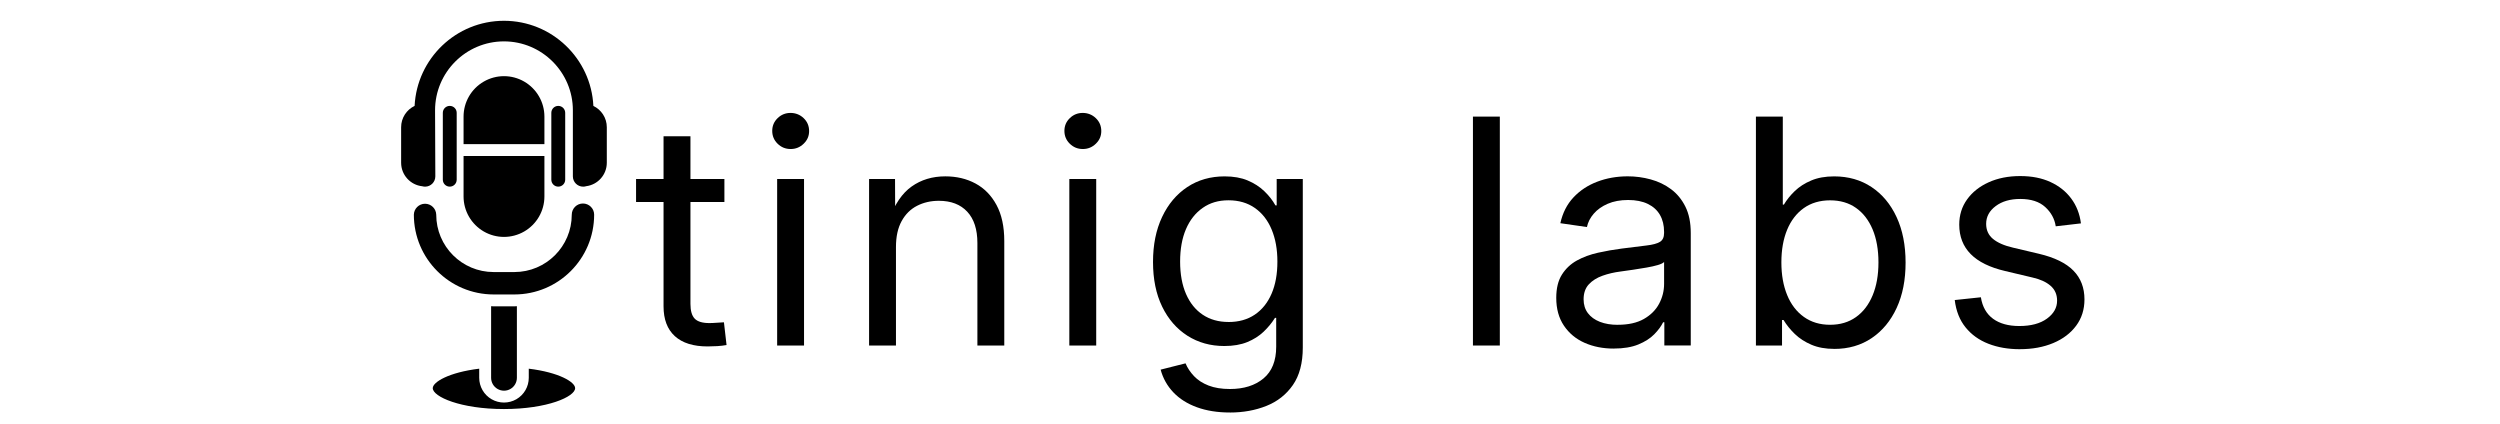
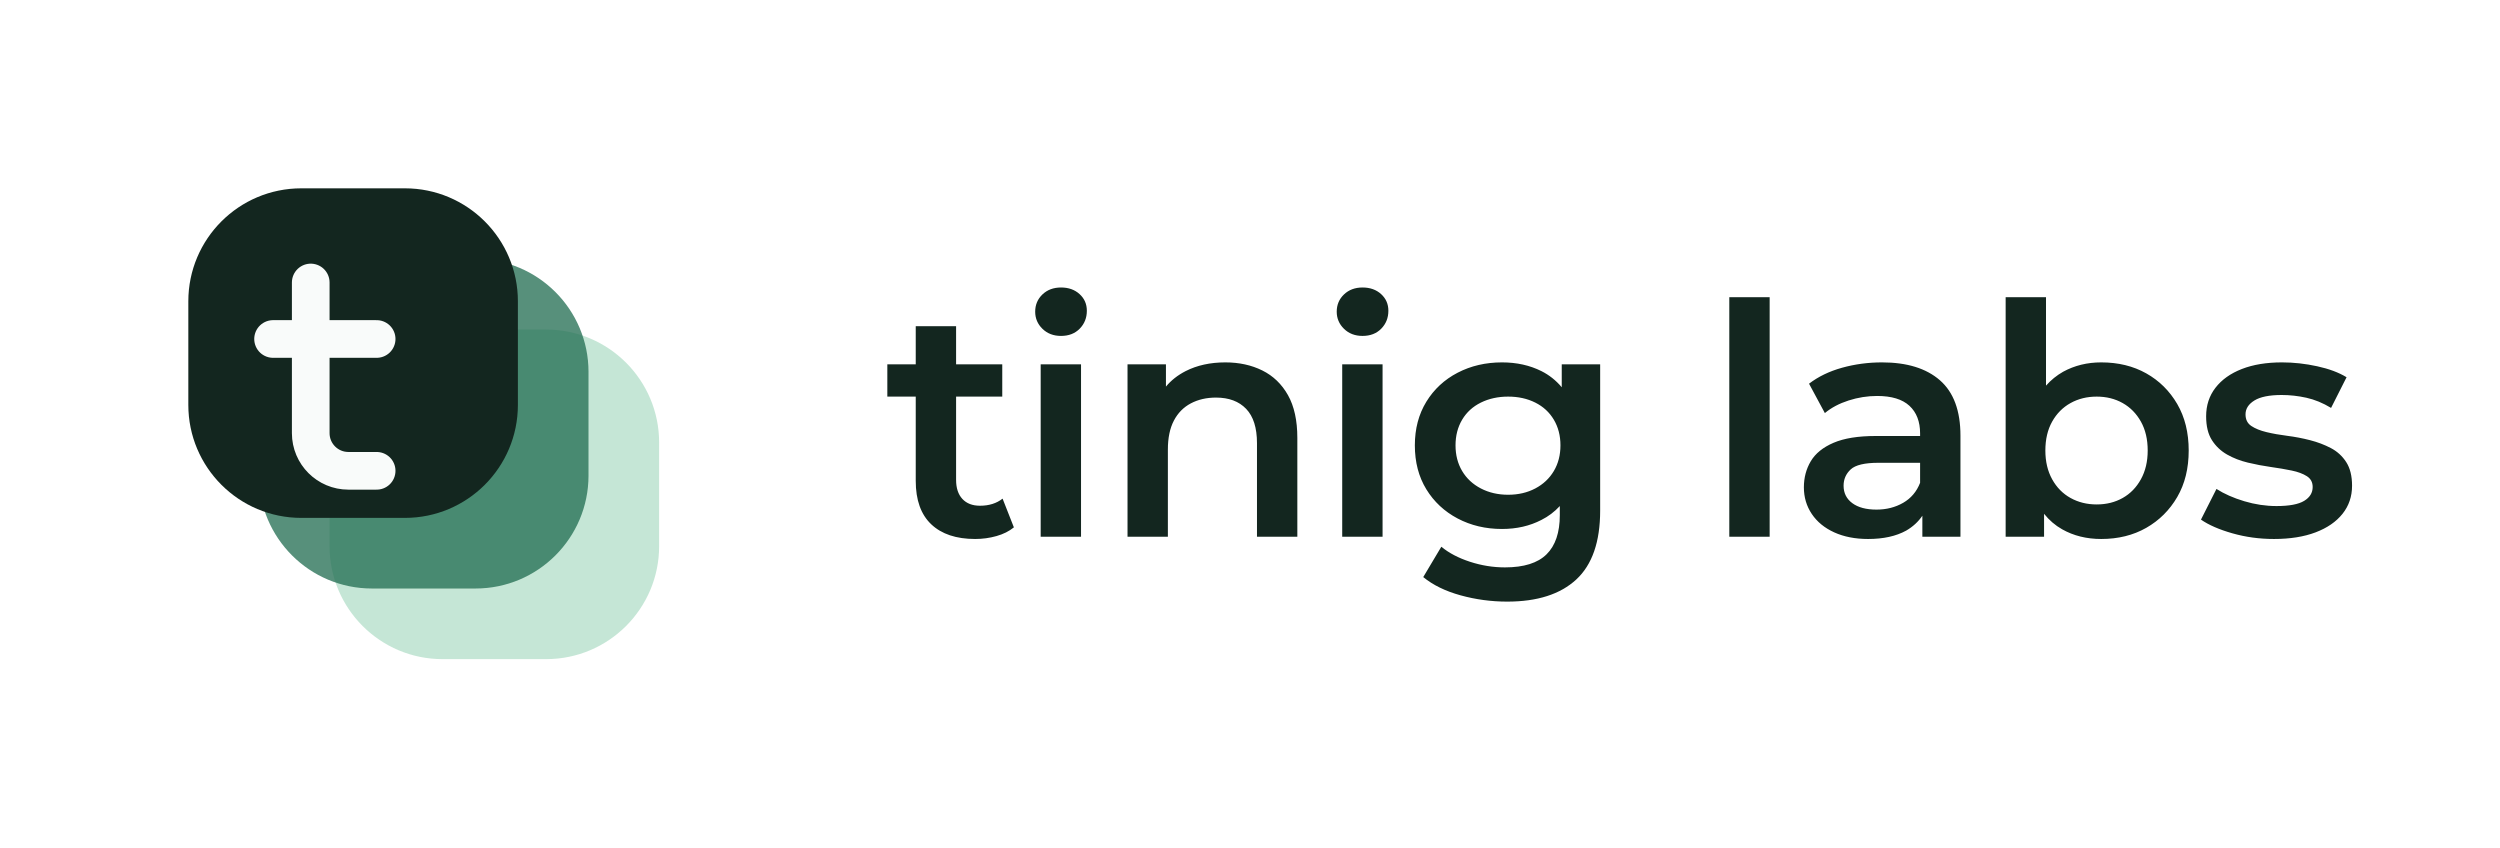
- <svg xmlns="http://www.w3.org/2000/svg" id="Layer_1" version="1.1" viewBox="0 0 1128 191">
-   <g>
-     <path d="M233.22,170.46v-32.3c-.38,0-.75.06-1.13.06h-9.39c-.38,0-.74-.04-1.11-.06v32.3c0,2.08,1.1,4,2.91,5.04s4.01,1.04,5.81,0c1.8-1.04,2.91-2.96,2.91-5.04" />
-     <path d="M238.58,166.35v4.11c0,3.99-2.13,7.68-5.59,9.68-3.46,1.99-7.72,1.99-11.18,0s-5.59-5.69-5.59-9.68v-4.11c-13.67,1.66-20.96,6.03-20.96,8.78,0,3.85,12.51,9.43,32.12,9.43s32.12-5.58,32.12-9.43c0-2.75-7.26-7.12-20.93-8.78" />
-     <path d="M263.03,91.82c-2.79,0-5.04,2.26-5.05,5.05-.01,14.29-11.59,25.87-25.88,25.88h-9.39c-14.29-.01-25.87-11.59-25.88-25.88-.07-2.74-2.31-4.94-5.05-4.94s-4.99,2.2-5.05,4.94c.02,19.87,16.12,35.97,35.98,35.99h9.39c19.87-.02,35.97-16.12,35.98-35.99,0-2.79-2.26-5.04-5.05-5.05" />
-     <path d="M245.64,52.61c0-6.52-3.48-12.53-9.12-15.8-5.64-3.26-12.59-3.26-18.24,0s-9.12,9.28-9.12,15.8v12.41h36.48v-12.41Z" />
-     <path d="M209.16,88.65c0,6.52,3.48,12.53,9.12,15.8,5.64,3.26,12.59,3.26,18.24,0,5.64-3.26,9.12-9.28,9.12-15.8v-18.26h-36.48v18.26Z" />
-     <path d="M267.73,47.78c-1.03-21.35-18.72-38.4-40.33-38.4s-39.28,17.04-40.33,38.4c-3.6,1.72-6.08,5.38-6.08,9.64v16.01c0,5.51,4.18,10.04,9.53,10.61.4.11.82.18,1.26.18h.02c2.57,0,4.63-2.1,4.62-4.66l-.12-29.8c0-17.15,13.95-31.09,31.09-31.09s31.09,13.95,31.09,31.09v29.82c0,2.57,2.08,4.64,4.64,4.64.47,0,.94-.07,1.37-.21,5.24-.67,9.3-5.15,9.3-10.58v-16.01c0-4.25-2.48-7.92-6.08-9.64" />
-     <path d="M202.93,47.78c-1.73,0-3.13,1.4-3.13,3.13v30.17c0,1.73,1.4,3.13,3.13,3.13s3.13-1.4,3.13-3.13v-30.17c0-1.73-1.4-3.13-3.13-3.13" />
-     <path d="M251.89,47.78c-1.73,0-3.13,1.4-3.13,3.13v30.17c0,1.73,1.4,3.13,3.13,3.13s3.13-1.4,3.13-3.13v-30.17c0-1.73-1.4-3.13-3.13-3.13" />
+ <svg xmlns="http://www.w3.org/2000/svg" viewBox="0 0 531 180" width="531" height="180" role="img" aria-label="tinig labs">
+   <g transform="translate(30 30)">
+     <rect x="40" y="40" width="70" height="70" rx="24" fill="#7FC8A4" opacity="0.45" />
+     <rect x="25" y="25" width="70" height="70" rx="24" fill="#1F6B4F" opacity="0.75" />
+     <rect x="10" y="10" width="70" height="70" rx="24" fill="#13261F" />
+     <path d="M36 30v32a8 8 0 0 0 8 8h6" fill="none" stroke="#F9FBFA" stroke-width="8" stroke-linecap="round" stroke-linejoin="round" />
+     <path d="M28 42h22" fill="none" stroke="#F9FBFA" stroke-width="8" stroke-linecap="round" stroke-linejoin="round" />
  </g>
-   <g>
-     <path d="M326.85,80.75v10.4h-39.86v-10.4h39.86ZM299.4,61.48h12.13v75.63c0,3.1.63,5.31,1.91,6.65,1.27,1.34,3.48,2.01,6.62,2.01.92,0,2-.04,3.22-.14,1.22-.09,2.34-.16,3.36-.21l1.18,10.26c-1.25.23-2.63.39-4.16.49-1.52.09-2.98.14-4.37.14-6.47,0-11.4-1.55-14.8-4.64-3.4-3.1-5.1-7.58-5.1-13.45V61.48Z" />
-     <path d="M356.75,67.24c-2.31,0-4.27-.8-5.89-2.39-1.62-1.59-2.43-3.52-2.43-5.79s.81-4.18,2.43-5.75c1.62-1.57,3.56-2.36,5.82-2.36s4.29.79,5.93,2.36c1.64,1.57,2.46,3.51,2.46,5.82s-.82,4.12-2.46,5.72c-1.64,1.59-3.59,2.39-5.86,2.39ZM350.65,155.89v-75.14h12.13v75.14h-12.13Z" />
-     <path d="M404.26,111.46v44.43h-12.13v-75.14h11.71l.07,18.23h-2.63c2.4-6.84,5.75-11.78,10.05-14.83,4.3-3.05,9.36-4.58,15.18-4.58,5.08,0,9.62,1.07,13.62,3.22,4,2.15,7.16,5.38,9.5,9.71,2.33,4.32,3.5,9.74,3.5,16.26v47.14h-12.13v-46.24c0-6.15-1.52-10.86-4.58-14.14-3.05-3.28-7.32-4.92-12.82-4.92-3.6,0-6.87.75-9.81,2.25-2.94,1.5-5.26,3.8-6.97,6.9-1.71,3.1-2.56,7-2.56,11.71Z" />
-     <path d="M488.58,67.24c-2.31,0-4.27-.8-5.89-2.39-1.62-1.59-2.43-3.52-2.43-5.79s.81-4.18,2.43-5.75c1.62-1.57,3.56-2.36,5.82-2.36s4.29.79,5.93,2.36c1.64,1.57,2.46,3.51,2.46,5.82s-.82,4.12-2.46,5.72c-1.64,1.59-3.59,2.39-5.86,2.39ZM482.48,155.89v-75.14h12.13v75.14h-12.13Z" />
-     <path d="M554.94,186.12c-5.59,0-10.55-.79-14.87-2.36-4.32-1.57-7.87-3.81-10.64-6.72-2.77-2.91-4.69-6.33-5.75-10.26l11.23-2.84c.88,2.08,2.16,4.01,3.85,5.79,1.69,1.78,3.87,3.19,6.55,4.23,2.68,1.04,5.89,1.56,9.64,1.56,6.28,0,11.33-1.59,15.15-4.78,3.81-3.19,5.72-7.95,5.72-14.28v-13.03h-.55c-1.39,2.22-3.1,4.3-5.13,6.24-2.03,1.94-4.5,3.5-7.38,4.68-2.89,1.18-6.34,1.77-10.36,1.77-6.24,0-11.78-1.55-16.64-4.64-4.85-3.1-8.65-7.47-11.4-13.14-2.75-5.66-4.12-12.37-4.12-20.14s1.36-14.48,4.09-20.28c2.73-5.8,6.52-10.3,11.37-13.52,4.85-3.21,10.47-4.82,16.84-4.82,4.02,0,7.49.61,10.4,1.84,2.91,1.22,5.41,2.83,7.49,4.82,2.08,1.99,3.77,4.14,5.06,6.45h.55v-11.92h11.78v76.04c0,6.98-1.49,12.62-4.47,16.91-2.98,4.3-6.97,7.44-11.96,9.43-4.99,1.99-10.47,2.98-16.43,2.98ZM554.32,145.29c4.62,0,8.57-1.11,11.85-3.33,3.28-2.22,5.8-5.36,7.56-9.43,1.76-4.07,2.63-8.9,2.63-14.49s-.87-10.33-2.6-14.49c-1.73-4.16-4.25-7.39-7.56-9.71-3.3-2.31-7.27-3.47-11.89-3.47s-8.37,1.14-11.65,3.43c-3.28,2.29-5.8,5.49-7.56,9.6-1.76,4.11-2.63,8.99-2.63,14.63s.89,10.56,2.67,14.63,4.3,7.19,7.56,9.36c3.26,2.17,7.13,3.26,11.61,3.26Z" />
-     <path d="M676.72,52.61v103.29h-12.13V52.61h12.13Z" />
-     <path d="M728.11,157.28c-4.85,0-9.23-.87-13.14-2.6-3.91-1.73-7.01-4.31-9.32-7.73-2.31-3.42-3.47-7.6-3.47-12.55,0-4.3.85-7.8,2.56-10.5,1.71-2.7,3.97-4.83,6.79-6.38,2.82-1.55,6-2.71,9.53-3.5,3.54-.79,7.11-1.41,10.71-1.87,4.67-.6,8.39-1.06,11.16-1.39,2.77-.32,4.78-.87,6.03-1.63s1.87-2.09,1.87-3.99v-.55c0-2.91-.61-5.44-1.84-7.59-1.23-2.15-3.05-3.81-5.48-4.99-2.43-1.18-5.4-1.77-8.91-1.77s-6.58.57-9.19,1.7c-2.61,1.13-4.71,2.62-6.31,4.47s-2.62,3.86-3.08,6.03l-11.99-1.73c1.02-4.62,2.98-8.49,5.89-11.61,2.91-3.12,6.49-5.49,10.74-7.11,4.25-1.62,8.85-2.43,13.79-2.43,3.51,0,6.97.46,10.36,1.39,3.4.93,6.45,2.39,9.15,4.4,2.7,2.01,4.86,4.63,6.48,7.87,1.62,3.24,2.43,7.21,2.43,11.92v50.74h-11.92v-10.47h-.55c-.88,1.8-2.22,3.62-4.02,5.44-1.8,1.83-4.19,3.35-7.17,4.58-2.98,1.22-6.69,1.84-11.13,1.84ZM729.98,146.54c4.76,0,8.68-.88,11.75-2.63,3.07-1.76,5.36-4.04,6.86-6.86,1.5-2.82,2.25-5.82,2.25-9.01v-9.84c-.46.51-1.41.97-2.84,1.39s-3.13.8-5.09,1.14c-1.96.35-3.97.67-6.03.97-2.06.3-3.94.57-5.65.8-2.91.37-5.64,1-8.18,1.91-2.54.9-4.6,2.2-6.17,3.88-1.57,1.69-2.36,3.94-2.36,6.76,0,2.45.65,4.53,1.94,6.24,1.29,1.71,3.1,3.01,5.41,3.92,2.31.9,5.01,1.35,8.11,1.35Z" />
-     <path d="M827.61,157.42c-3.93,0-7.36-.62-10.29-1.87-2.94-1.25-5.43-2.87-7.49-4.85-2.06-1.99-3.75-4.09-5.09-6.31h-.69v11.51h-11.78V52.61h12.13v39.72h.49c1.25-2.12,2.88-4.16,4.89-6.1,2.01-1.94,4.48-3.54,7.42-4.78,2.93-1.25,6.39-1.87,10.36-1.87,6.42,0,12.05,1.61,16.88,4.82,4.83,3.21,8.6,7.73,11.3,13.55,2.7,5.82,4.06,12.66,4.06,20.52s-1.34,14.63-4.02,20.45c-2.68,5.82-6.44,10.36-11.26,13.62-4.83,3.26-10.46,4.89-16.88,4.89ZM825.73,146.54c4.53,0,8.42-1.15,11.68-3.47,3.26-2.31,5.76-5.58,7.52-9.81,1.76-4.23,2.63-9.18,2.63-14.87s-.88-10.69-2.63-14.87c-1.76-4.18-4.25-7.42-7.49-9.7-3.23-2.29-7.14-3.43-11.71-3.43s-8.57,1.17-11.85,3.5c-3.28,2.33-5.79,5.59-7.52,9.77-1.73,4.18-2.6,9.09-2.6,14.73s.87,10.5,2.6,14.73c1.73,4.23,4.25,7.52,7.56,9.88,3.3,2.36,7.24,3.54,11.82,3.54Z" />
-     <path d="M911.37,157.56c-5.27,0-10.01-.82-14.21-2.46-4.21-1.64-7.64-4.1-10.29-7.38-2.66-3.28-4.29-7.39-4.89-12.34l11.79-1.25c.69,4.3,2.53,7.53,5.51,9.71,2.98,2.17,6.92,3.26,11.82,3.26,5.27,0,9.43-1.11,12.48-3.33s4.58-4.92,4.58-8.11c0-2.77-.98-5.01-2.95-6.72-1.96-1.71-4.7-2.96-8.21-3.74l-12.27-2.91c-6.93-1.62-12.12-4.17-15.56-7.66-3.44-3.49-5.16-7.91-5.16-13.28,0-4.3,1.18-8.09,3.54-11.37,2.36-3.28,5.6-5.86,9.74-7.73,4.14-1.87,8.86-2.81,14.18-2.81s9.77.89,13.66,2.67,7.01,4.26,9.39,7.45c2.38,3.19,3.85,6.93,4.4,11.23l-11.37,1.32c-.51-3.37-2.09-6.27-4.75-8.7-2.66-2.43-6.41-3.64-11.26-3.64-4.53,0-8.23,1.07-11.09,3.22-2.87,2.15-4.3,4.82-4.3,8.01,0,2.82,1.03,5.08,3.08,6.79,2.06,1.71,5.07,3.03,9.05,3.95l11.71,2.77c7.02,1.66,12.2,4.19,15.53,7.59s4.99,7.73,4.99,13c0,4.53-1.25,8.48-3.74,11.85-2.5,3.37-5.94,5.99-10.33,7.83-4.39,1.85-9.41,2.77-15.04,2.77Z" />
-   </g>
+   <path fill="#13261F" d="M207.12 114.48Q201.086 114.48 197.794 111.36Q194.503 108.24 194.503 102.137V84.24H188.469V77.383H194.503V69.291H203.074V77.383H212.88V84.24H203.074V101.931Q203.074 104.537 204.411 105.977Q205.749 107.417 208.149 107.417Q211.029 107.417 212.949 105.909L215.349 112.011Q213.84 113.246 211.646 113.863Q209.451 114.48 207.12 114.48ZM221.04 114.0V77.383H229.611V114.0ZM225.36 71.349Q222.96 71.349 221.417 69.84Q219.874 68.331 219.874 66.206Q219.874 64.011 221.417 62.537Q222.96 61.063 225.36 61.063Q227.76 61.063 229.303 62.469Q230.846 63.874 230.846 66.0Q230.846 68.263 229.337 69.806Q227.829 71.349 225.36 71.349ZM239.486 114.0V77.383H247.646V82.114Q249.291 80.126 251.829 78.823Q255.463 76.971 260.263 76.971Q264.651 76.971 268.114 78.686Q271.577 80.4 273.566 83.931Q275.554 87.463 275.554 93.017V114.0H266.983V94.114Q266.983 89.246 264.686 86.846Q262.389 84.446 258.274 84.446Q255.257 84.446 252.926 85.68Q250.594 86.914 249.326 89.349Q248.057 91.783 248.057 95.486V114.0ZM285.086 114.0V77.383H293.657V114.0ZM289.406 71.349Q287.006 71.349 285.463 69.84Q283.92 68.331 283.92 66.206Q283.92 64.011 285.463 62.537Q287.006 61.063 289.406 61.063Q291.806 61.063 293.349 62.469Q294.891 63.874 294.891 66.0Q294.891 68.263 293.383 69.806Q291.874 71.349 289.406 71.349ZM320.126 127.783Q315.051 127.783 310.217 126.446Q305.383 125.109 302.297 122.571L306.137 116.126Q308.537 118.114 312.206 119.314Q315.874 120.514 319.646 120.514Q325.68 120.514 328.491 117.737Q331.303 114.96 331.303 109.406V107.486Q329.589 109.337 327.394 110.434Q323.691 112.354 319.029 112.354Q313.817 112.354 309.6 110.126Q305.383 107.897 302.949 103.92Q300.514 99.943 300.514 94.594Q300.514 89.314 302.949 85.337Q305.383 81.36 309.6 79.166Q313.817 76.971 319.029 76.971Q323.691 76.971 327.394 78.823Q329.863 80.057 331.714 82.251V77.383H339.874V108.446Q339.874 118.389 334.8 123.086Q329.726 127.783 320.126 127.783ZM320.331 105.086Q323.554 105.086 326.091 103.749Q328.629 102.411 330.034 100.046Q331.44 97.68 331.44 94.594Q331.44 91.509 330.034 89.143Q328.629 86.777 326.091 85.509Q323.554 84.24 320.331 84.24Q317.109 84.24 314.537 85.509Q311.966 86.777 310.56 89.143Q309.154 91.509 309.154 94.594Q309.154 97.68 310.56 100.046Q311.966 102.411 314.537 103.749Q317.109 105.086 320.331 105.086ZM367.303 114.0V63.12H375.874V114.0ZM408.309 114.0V109.543Q407.006 111.463 404.88 112.697Q401.657 114.48 396.789 114.48Q392.674 114.48 389.589 113.074Q386.503 111.669 384.823 109.166Q383.143 106.663 383.143 103.509Q383.143 100.423 384.617 97.954Q386.091 95.486 389.451 94.046Q392.811 92.606 398.366 92.606H407.829V92.057Q407.829 88.286 405.566 86.194Q403.303 84.103 398.709 84.103Q395.623 84.103 392.64 85.063Q389.657 86.023 387.6 87.737L384.24 81.497Q387.189 79.234 391.269 78.103Q395.349 76.971 399.737 76.971Q407.691 76.971 412.046 80.777Q416.4 84.583 416.4 92.537V114.0ZM407.829 98.297H398.983Q394.594 98.297 393.086 99.703Q391.577 101.109 391.577 103.166Q391.577 105.497 393.429 106.869Q395.28 108.24 398.571 108.24Q401.726 108.24 404.229 106.8Q406.731 105.36 407.829 102.549ZM446.297 114.48Q441.634 114.48 438.0 112.423Q435.806 111.189 434.16 109.131V114.0H426.0V63.12H434.571V81.909Q436.149 80.126 438.206 78.96Q441.84 76.971 446.297 76.971Q451.714 76.971 455.863 79.303Q460.011 81.634 462.446 85.817Q464.88 90.0 464.88 95.691Q464.88 101.383 462.446 105.566Q460.011 109.749 455.863 112.114Q451.714 114.48 446.297 114.48ZM445.337 107.143Q448.423 107.143 450.857 105.771Q453.291 104.4 454.731 101.794Q456.171 99.189 456.171 95.691Q456.171 92.126 454.731 89.554Q453.291 86.983 450.857 85.611Q448.423 84.24 445.337 84.24Q442.251 84.24 439.783 85.611Q437.314 86.983 435.874 89.554Q434.434 92.126 434.434 95.691Q434.434 99.189 435.874 101.794Q437.314 104.4 439.783 105.771Q442.251 107.143 445.337 107.143ZM482.983 114.48Q478.389 114.48 474.171 113.28Q469.954 112.08 467.486 110.366L470.777 103.851Q473.246 105.429 476.674 106.457Q480.103 107.486 483.531 107.486Q487.577 107.486 489.394 106.389Q491.211 105.291 491.211 103.44Q491.211 101.931 489.977 101.143Q488.743 100.354 486.754 99.943Q484.766 99.531 482.331 99.189Q479.897 98.846 477.463 98.263Q475.029 97.68 473.04 96.549Q471.051 95.417 469.817 93.497Q468.583 91.577 468.583 88.423Q468.583 84.926 470.571 82.354Q472.56 79.783 476.16 78.377Q479.76 76.971 484.697 76.971Q488.4 76.971 492.171 77.794Q495.943 78.617 498.411 80.126L495.12 86.64Q492.514 85.063 489.874 84.48Q487.234 83.897 484.629 83.897Q480.72 83.897 478.834 85.063Q476.949 86.229 476.949 88.011Q476.949 89.657 478.183 90.48Q479.417 91.303 481.406 91.783Q483.394 92.263 485.829 92.571Q488.263 92.88 490.663 93.497Q493.063 94.114 495.086 95.177Q497.109 96.24 498.343 98.16Q499.577 100.08 499.577 103.166Q499.577 106.594 497.554 109.131Q495.531 111.669 491.829 113.074Q488.126 114.48 482.983 114.48Z" />
</svg>
